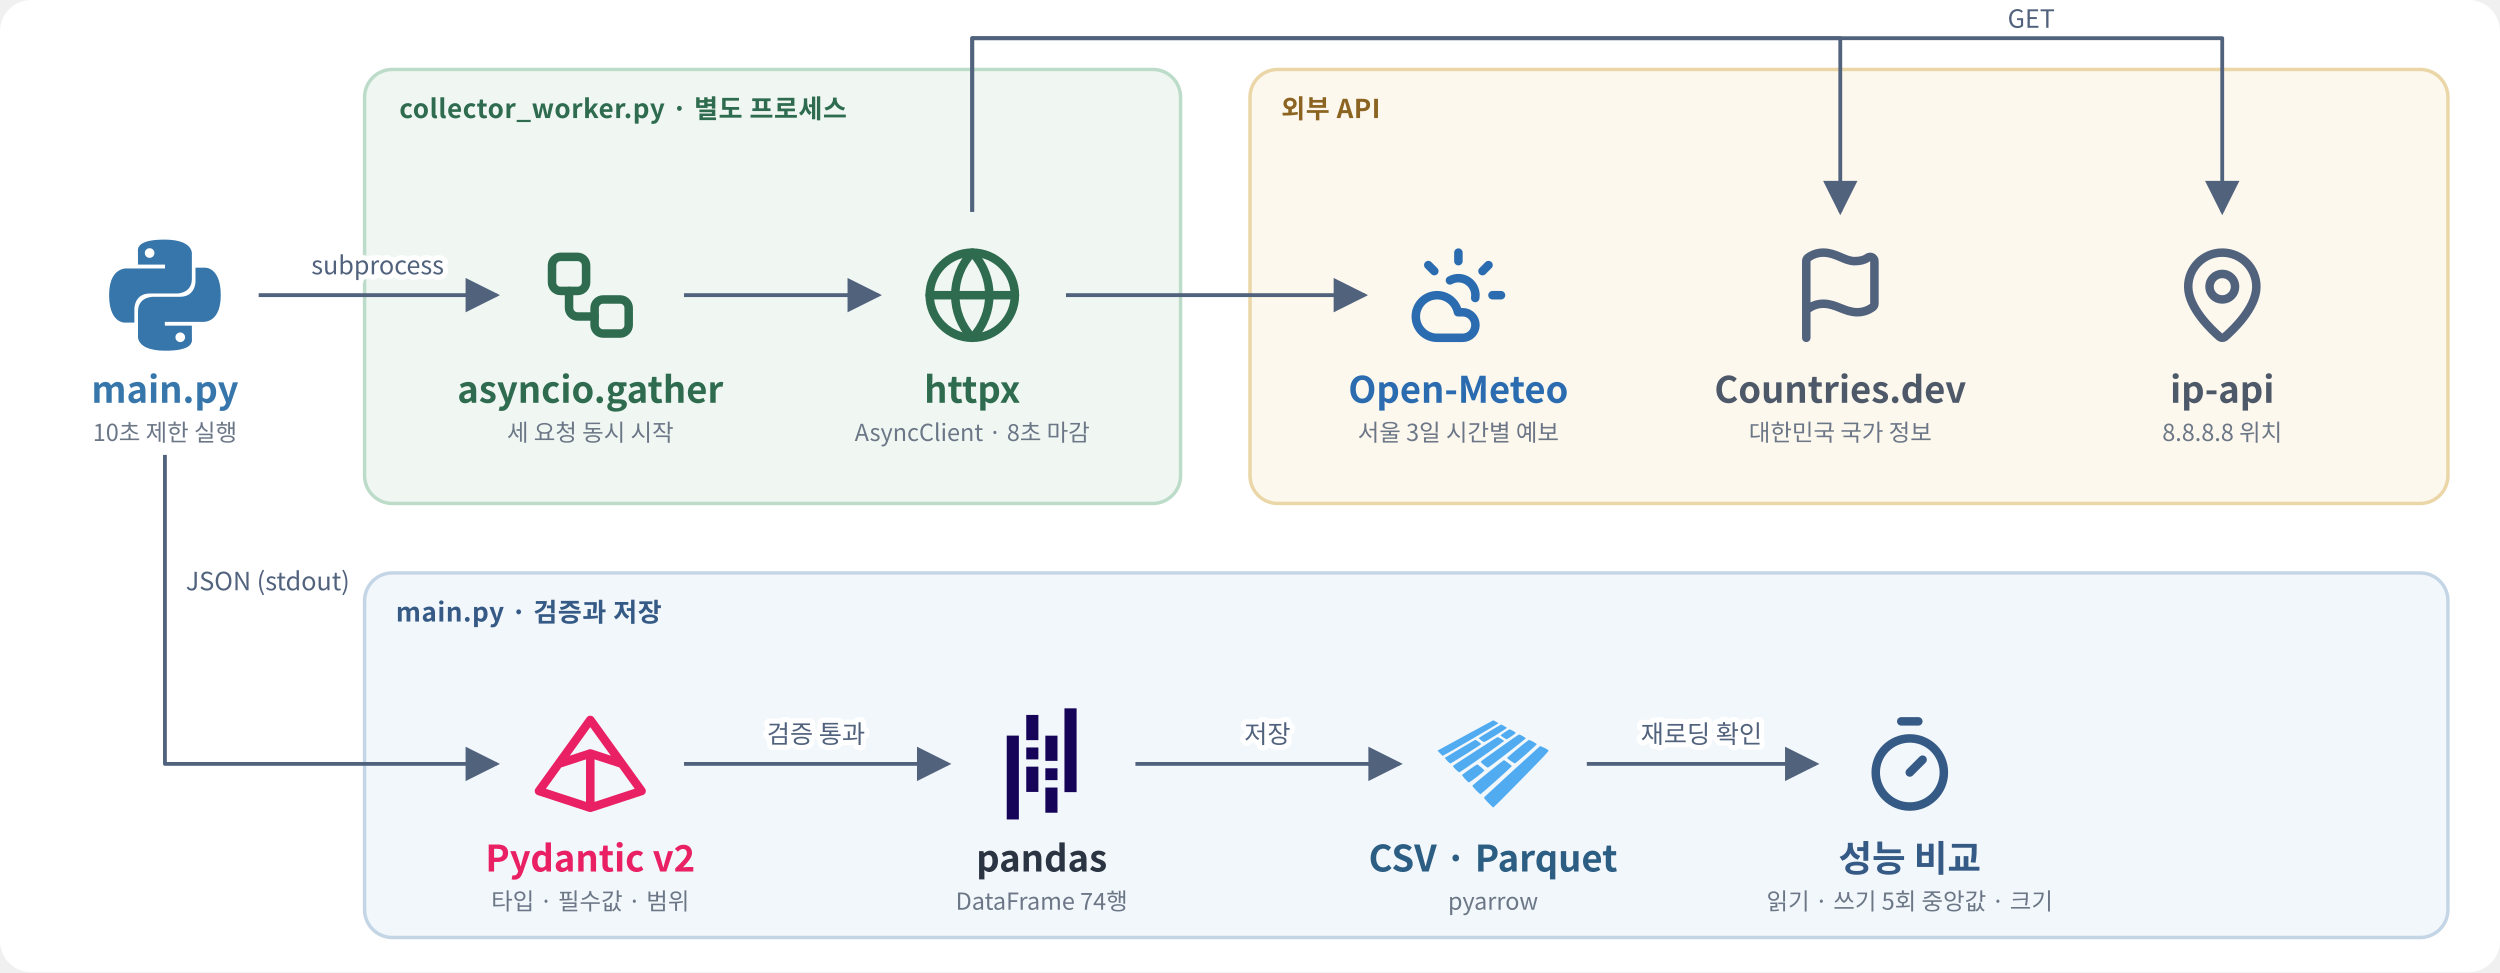
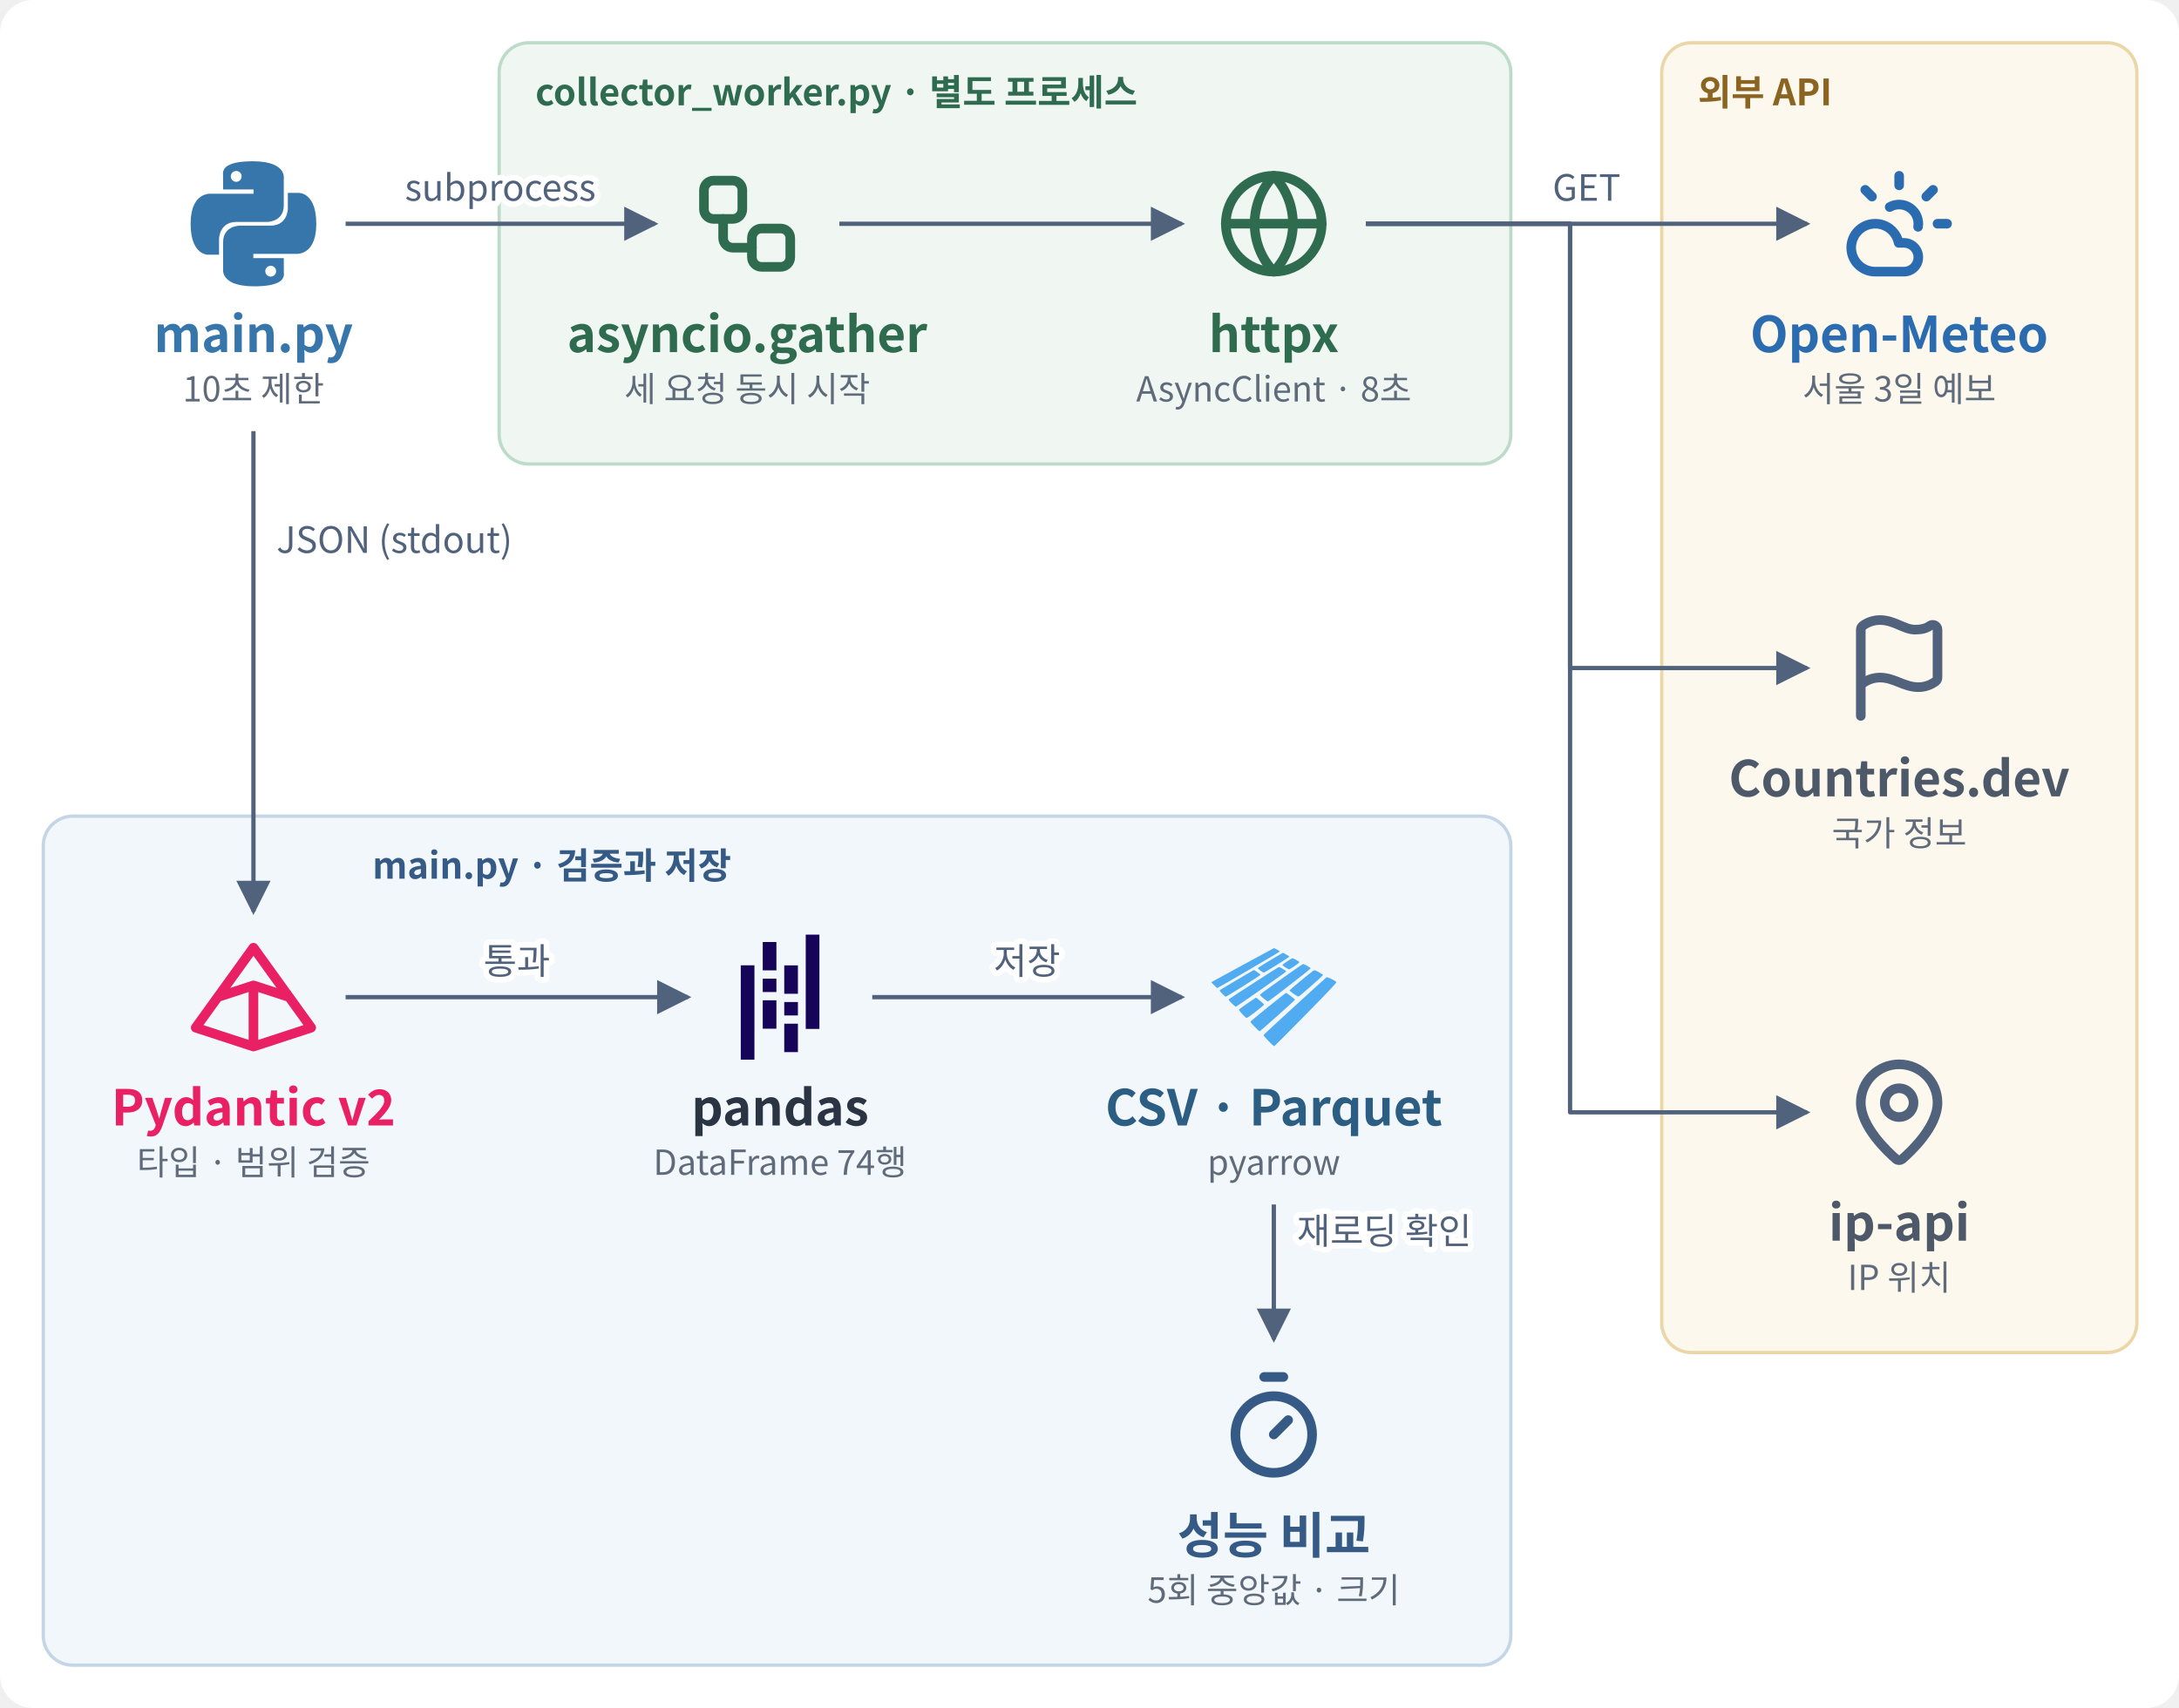
- <svg xmlns="http://www.w3.org/2000/svg" viewBox="0 0 1440 560" width="1440" height="560" font-family="Pretendard, 'Apple SD Gothic Neo', 'Noto Sans KR', 'Noto Sans CJK KR', 'Malgun Gothic', sans-serif">
+ <svg xmlns="http://www.w3.org/2000/svg" viewBox="-54 -6 1324 1038" width="1324" height="1038" font-family="Pretendard, 'Apple SD Gothic Neo', 'Noto Sans KR', 'Noto Sans CJK KR', 'Malgun Gothic', sans-serif">
  <defs>
-     <marker id="ah" viewBox="0 0 10 10" refX="9" refY="5" markerWidth="9" markerHeight="9" orient="auto-start-reverse">
+     <marker id="ah" viewBox="0 0 10 10" refX="9" refY="5" markerWidth="8" markerHeight="8" orient="auto-start-reverse">
      <path d="M0,0 L10,5 L0,10 z" fill="#51627d" />
    </marker>
  </defs>
-   <rect x="0" y="0" width="1440" height="560" rx="18" fill="#ffffff" />
-   <rect x="210" y="40" width="470" height="250" rx="16" fill="#f0f7f3" stroke="#bcdcc9" stroke-width="2" />
-   <text x="230" y="68" font-size="15" font-weight="700" fill="#2f6b4f" letter-spacing="0.3">collector_worker.py · 별도 프로세스</text>
-   <rect x="720" y="40" width="690" height="250" rx="16" fill="#fdf8ee" stroke="#ead6a6" stroke-width="2" />
-   <text x="738" y="68" font-size="15" font-weight="700" fill="#8a6420" letter-spacing="0.3">외부 API</text>
-   <rect x="210" y="330" width="1200" height="210" rx="16" fill="#f2f7fb" stroke="#c4d5e6" stroke-width="2" />
-   <text x="228" y="358" font-size="15" font-weight="700" fill="#355a85" letter-spacing="0.3">main.py · 검증과 저장</text>
-   <path d="M149.0,170.0 L286.0,170.0" fill="none" stroke="#51627d" stroke-width="2.2" stroke-linejoin="round" marker-end="url(#ah)" />
-   <path d="M394.0,170.0 L506.0,170.0" fill="none" stroke="#51627d" stroke-width="2.2" stroke-linejoin="round" marker-end="url(#ah)" />
-   <path d="M614.0,170.0 L786.0,170.0" fill="none" stroke="#51627d" stroke-width="2.2" stroke-linejoin="round" marker-end="url(#ah)" />
-   <path d="M560.0,122.0 L560.0,22.0 L1060.0,22.0 L1060.0,122.0" fill="none" stroke="#51627d" stroke-width="2.2" stroke-linejoin="round" marker-end="url(#ah)" />
-   <path d="M560.0,122.0 L560.0,22.0 L1280.0,22.0 L1280.0,122.0" fill="none" stroke="#51627d" stroke-width="2.2" stroke-linejoin="round" marker-end="url(#ah)" />
-   <path d="M95.0,262.0 L95.0,440.0 L286.0,440.0" fill="none" stroke="#51627d" stroke-width="2.2" stroke-linejoin="round" marker-end="url(#ah)" />
-   <path d="M394.0,440.0 L546.0,440.0" fill="none" stroke="#51627d" stroke-width="2.2" stroke-linejoin="round" marker-end="url(#ah)" />
-   <path d="M654.0,440.0 L806.0,440.0" fill="none" stroke="#51627d" stroke-width="2.2" stroke-linejoin="round" marker-end="url(#ah)" />
-   <path d="M914.0,440.0 L1046.0,440.0" fill="none" stroke="#51627d" stroke-width="2.2" stroke-linejoin="round" marker-end="url(#ah)" />
-   <g transform="translate(63.0,138.0) scale(2.6667)">
+   <rect x="-54" y="-6" width="1324" height="1038" rx="20" fill="#ffffff" />
+   <rect x="249.3" y="20.0" width="614.7" height="256.0" rx="18" fill="#f0f7f3" stroke="#bcdcc9" stroke-width="2" />
+   <text x="271.3" y="58.0" font-size="22" font-weight="700" fill="#2f6b4f">collector_worker.py · 별도 프로세스</text>
+   <rect x="955.7" y="20.0" width="288.7" height="796.0" rx="18" fill="#fdf8ee" stroke="#ead6a6" stroke-width="2" />
+   <text x="977.7" y="58.0" font-size="22" font-weight="700" fill="#8a6420">외부 API</text>
+   <rect x="-27.7" y="490.0" width="891.7" height="516.0" rx="18" fill="#f2f7fb" stroke="#c4d5e6" stroke-width="2" />
+   <text x="172.3" y="528.0" font-size="22" font-weight="700" fill="#355a85">main.py · 검증과 저장</text>
+   <path d="M156.0,130.0 L344.0,130.0" fill="none" stroke="#51627d" stroke-width="2.6" stroke-linejoin="round" marker-end="url(#ah)" />
+   <path d="M456.0,130.0 L664.0,130.0" fill="none" stroke="#51627d" stroke-width="2.6" stroke-linejoin="round" marker-end="url(#ah)" />
+   <path d="M776.0,130.0 L1044.0,130.0" fill="none" stroke="#51627d" stroke-width="2.6" stroke-linejoin="round" marker-end="url(#ah)" />
+   <path d="M776.0,130.0 L900.0,130.0 L900.0,400.0 L1044.0,400.0" fill="none" stroke="#51627d" stroke-width="2.6" stroke-linejoin="round" marker-end="url(#ah)" />
+   <path d="M776.0,130.0 L900.0,130.0 L900.0,670.0 L1044.0,670.0" fill="none" stroke="#51627d" stroke-width="2.6" stroke-linejoin="round" marker-end="url(#ah)" />
+   <path d="M100.0,256.0 L100.0,548.0" fill="none" stroke="#51627d" stroke-width="2.6" stroke-linejoin="round" marker-end="url(#ah)" />
+   <path d="M156.0,600.0 L364.0,600.0" fill="none" stroke="#51627d" stroke-width="2.6" stroke-linejoin="round" marker-end="url(#ah)" />
+   <path d="M476.0,600.0 L664.0,600.0" fill="none" stroke="#51627d" stroke-width="2.6" stroke-linejoin="round" marker-end="url(#ah)" />
+   <path d="M720.0,726.0 L720.0,808.0" fill="none" stroke="#51627d" stroke-width="2.6" stroke-linejoin="round" marker-end="url(#ah)" />
+   <g transform="translate(62.0,92.0) scale(3.1667)">
    <path d="M14.25.18l.9.2.73.26.59.3.45.32.34.34.25.34.16.33.1.3.04.26.02.2-.01.13V8.5l-.05.63-.13.55-.21.46-.26.38-.3.31-.33.25-.35.19-.35.14-.33.1-.3.07-.26.04-.21.02H8.77l-.69.05-.59.14-.5.22-.41.27-.33.32-.27.35-.2.36-.15.37-.1.35-.07.32-.04.27-.02.21v3.06H3.17l-.21-.03-.28-.07-.32-.12-.35-.18-.36-.26-.36-.36-.35-.46-.32-.59-.28-.73-.21-.88-.14-1.05-.05-1.23.06-1.22.16-1.04.24-.87.32-.71.36-.57.4-.44.42-.33.42-.24.4-.16.36-.1.32-.05.24-.01h.16l.06.01h8.16v-.83H6.18l-.01-2.75-.02-.37.05-.34.11-.31.17-.28.25-.26.31-.23.38-.2.44-.18.51-.15.58-.12.64-.1.71-.06.77-.04.84-.02 1.27.05zm-6.3 1.98l-.23.33-.08.41.08.41.23.34.33.22.41.09.41-.09.33-.22.23-.34.08-.41-.08-.41-.23-.33-.33-.22-.41-.09-.41.09zm13.09 3.95l.28.06.32.12.35.18.36.27.36.35.35.47.32.59.28.73.21.88.14 1.04.05 1.23-.06 1.23-.16 1.04-.24.86-.32.71-.36.57-.4.45-.42.33-.42.24-.4.16-.36.09-.32.05-.24.02-.16-.01h-8.22v.82h5.84l.01 2.76.02.36-.05.34-.11.31-.17.29-.25.25-.31.24-.38.2-.44.17-.51.15-.58.13-.64.09-.71.07-.77.04-.84.01-1.27-.04-1.07-.14-.9-.2-.73-.25-.59-.3-.45-.33-.34-.34-.25-.34-.16-.33-.1-.3-.04-.25-.02-.2.01-.13v-5.34l.05-.64.13-.54.21-.46.26-.38.3-.32.33-.24.35-.2.35-.14.33-.1.3-.06.26-.04.21-.02.13-.01h5.84l.69-.05.59-.14.5-.21.41-.28.33-.32.27-.35.2-.36.15-.36.1-.35.07-.32.04-.28.02-.21V6.07h2.09l.14.01zm-6.47 14.25l-.23.33-.08.41.08.41.23.33.33.23.41.08.41-.08.33-.23.23-.33.08-.41-.08-.41-.23-.33-.33-.23-.41-.08-.41.08z" fill="#3776AB" />
  </g>
-   <text x="95" y="232.0" text-anchor="middle" font-size="21" font-weight="700" fill="#3776AB">main.py</text>
-   <text x="95" y="254.0" text-anchor="middle" font-size="13.5" fill="#6b7686">10초 제한 실행</text>
-   <svg x="310.6" y="140.6" width="58.88" height="58.88" viewBox="0 0 24 24" fill="none" stroke="#2f6b4f" stroke-width="2" stroke-linecap="round" stroke-linejoin="round">
+   <text x="100" y="208.0" text-anchor="middle" font-size="30" font-weight="700" fill="#3776AB">main.py</text>
+   <text x="100" y="238.0" text-anchor="middle" font-size="21" fill="#5f6b7a">10초 제한</text>
+   <svg x="365.0" y="95.0" width="69.92" height="69.92" viewBox="0 0 24 24" fill="none" stroke="#2f6b4f" stroke-width="2" stroke-linecap="round" stroke-linejoin="round">
    <rect width="8" height="8" x="3" y="3" rx="2" />
    <path d="M7 11v4a2 2 0 0 0 2 2h4" />
    <rect width="8" height="8" x="13" y="13" rx="2" />
  </svg>
-   <text x="340" y="232.0" text-anchor="middle" font-size="21" font-weight="700" fill="#2f6b4f">asyncio.gather</text>
-   <text x="340" y="254.0" text-anchor="middle" font-size="13.5" fill="#6b7686">세 요청 동시 시작</text>
-   <svg x="530.6" y="140.6" width="58.88" height="58.88" viewBox="0 0 24 24" fill="none" stroke="#2f6b4f" stroke-width="2" stroke-linecap="round" stroke-linejoin="round">
+   <text x="400" y="208.0" text-anchor="middle" font-size="30" font-weight="700" fill="#2f6b4f">asyncio.gather</text>
+   <text x="400" y="238.0" text-anchor="middle" font-size="21" fill="#5f6b7a">세 요청 동시 시작</text>
+   <svg x="685.0" y="95.0" width="69.92" height="69.92" viewBox="0 0 24 24" fill="none" stroke="#2f6b4f" stroke-width="2" stroke-linecap="round" stroke-linejoin="round">
    <circle cx="12" cy="12" r="10" />
    <path d="M12 2a14.5 14.5 0 0 0 0 20 14.5 14.5 0 0 0 0-20" />
    <path d="M2 12h20" />
  </svg>
-   <text x="560" y="232.0" text-anchor="middle" font-size="21" font-weight="700" fill="#2f6b4f">httpx</text>
-   <text x="560" y="254.0" text-anchor="middle" font-size="13.5" fill="#6b7686">AsyncClient · 8초 마감</text>
-   <svg x="810.6" y="140.6" width="58.88" height="58.88" viewBox="0 0 24 24" fill="none" stroke="#2b6cb0" stroke-width="2" stroke-linecap="round" stroke-linejoin="round">
+   <text x="720" y="208.0" text-anchor="middle" font-size="30" font-weight="700" fill="#2f6b4f">httpx</text>
+   <text x="720" y="238.0" text-anchor="middle" font-size="21" fill="#5f6b7a">AsyncClient · 8초</text>
+   <svg x="1065.0" y="95.0" width="69.92" height="69.92" viewBox="0 0 24 24" fill="none" stroke="#2b6cb0" stroke-width="2" stroke-linecap="round" stroke-linejoin="round">
    <path d="M12 2v2" />
    <path d="m4.93 4.93 1.41 1.41" />
    <path d="M20 12h2" />
    <path d="m19.07 4.93-1.41 1.41" />
    <path d="M15.947 12.65a4 4 0 0 0-5.925-4.128" />
    <path d="M13 22H7a5 5 0 1 1 4.9-6H13a3 3 0 0 1 0 6Z" />
  </svg>
-   <text x="840" y="232.0" text-anchor="middle" font-size="21" font-weight="700" fill="#2b6cb0">Open-Meteo</text>
-   <text x="840" y="254.0" text-anchor="middle" font-size="13.5" fill="#6b7686">서울 3일 시간별 예보</text>
-   <svg x="1030.6" y="140.6" width="58.88" height="58.88" viewBox="0 0 24 24" fill="none" stroke="#51627d" stroke-width="2" stroke-linecap="round" stroke-linejoin="round">
+   <text x="1100" y="208.0" text-anchor="middle" font-size="30" font-weight="700" fill="#2b6cb0">Open-Meteo</text>
+   <text x="1100" y="238.0" text-anchor="middle" font-size="21" fill="#5f6b7a">서울 3일 예보</text>
+   <svg x="1065.0" y="365.0" width="69.92" height="69.92" viewBox="0 0 24 24" fill="none" stroke="#51627d" stroke-width="2" stroke-linecap="round" stroke-linejoin="round">
    <path d="M4 22V4a1 1 0 0 1 .4-.8A6 6 0 0 1 8 2c3 0 5 2 7.333 2q2 0 3.067-.8A1 1 0 0 1 20 4v10a1 1 0 0 1-.4.8A6 6 0 0 1 16 16c-3 0-5-2-8-2a6 6 0 0 0-4 1.528" />
  </svg>
-   <text x="1060" y="232.0" text-anchor="middle" font-size="21" font-weight="700" fill="#4d5868">Countries.dev</text>
-   <text x="1060" y="254.0" text-anchor="middle" font-size="13.5" fill="#6b7686">대한민국 국가 정보</text>
-   <svg x="1250.6" y="140.6" width="58.88" height="58.88" viewBox="0 0 24 24" fill="none" stroke="#51627d" stroke-width="2" stroke-linecap="round" stroke-linejoin="round">
+   <text x="1100" y="478.0" text-anchor="middle" font-size="30" font-weight="700" fill="#4d5868">Countries.dev</text>
+   <text x="1100" y="508.0" text-anchor="middle" font-size="21" fill="#5f6b7a">국가 정보</text>
+   <svg x="1065.0" y="635.0" width="69.92" height="69.92" viewBox="0 0 24 24" fill="none" stroke="#51627d" stroke-width="2" stroke-linecap="round" stroke-linejoin="round">
    <path d="M20 10c0 4.993-5.539 10.193-7.399 11.799a1 1 0 0 1-1.202 0C9.539 20.193 4 14.993 4 10a8 8 0 0 1 16 0" />
    <circle cx="12" cy="10" r="3" />
  </svg>
-   <text x="1280" y="232.0" text-anchor="middle" font-size="21" font-weight="700" fill="#4d5868">ip-api</text>
-   <text x="1280" y="254.0" text-anchor="middle" font-size="13.5" fill="#6b7686">8.8.8.8 위치</text>
-   <g transform="translate(308.0,408.0) scale(2.6667)">
+   <text x="1100" y="748.0" text-anchor="middle" font-size="30" font-weight="700" fill="#4d5868">ip-api</text>
+   <text x="1100" y="778.0" text-anchor="middle" font-size="21" fill="#5f6b7a">IP 위치</text>
+   <g transform="translate(62.0,562.0) scale(3.1667)">
    <path d="m23.826 17.316-4.23-5.866-6.847-9.496c-.348-.48-1.151-.48-1.497 0l-6.845 9.494-4.233 5.868a.925.925 0 0 0 .46 1.417l11.078 3.626h.002a.92.92 0 0 0 .572 0h.002l11.077-3.626c.28-.092.5-.31.59-.592a.916.916 0 0 0-.13-.825h.002ZM12.001 4.07l4.44 6.158-4.152-1.36c-.032-.01-.066-.008-.098-.016a.8.8 0 0 0-.096-.016c-.032-.004-.062-.016-.094-.016s-.062.012-.094.016a.74.74 0 0 0-.096.016c-.032.006-.066.006-.096.016L7.59 10.221l-.026.008 4.44-6.158h-.002Zm-6.273 8.7 4.834-1.583.516-.168v9.19L2.41 17.372l3.317-4.6Zm7.197 7.437V11.02l5.35 1.752 3.316 4.598-8.666 2.838Z" fill="#E92063" />
  </g>
-   <text x="340" y="502.0" text-anchor="middle" font-size="21" font-weight="700" fill="#E92063">Pydantic v2</text>
-   <text x="340" y="524.0" text-anchor="middle" font-size="13.5" fill="#6b7686">타입 · 필수값 · 범위</text>
-   <g transform="translate(568.0,408.0) scale(2.6667)">
+   <text x="100" y="678.0" text-anchor="middle" font-size="30" font-weight="700" fill="#E92063">Pydantic v2</text>
+   <text x="100" y="708.0" text-anchor="middle" font-size="21" fill="#5f6b7a">타입 · 범위 검증</text>
+   <g transform="translate(382.0,562.0) scale(3.1667)">
    <path d="M16.922 0h2.623v18.104h-2.623zm-4.126 12.94h2.623v2.57h-2.623zm0-7.037h2.623v5.446h-2.623zm0 11.197h2.623v5.446h-2.623zM4.456 5.896h2.622V24H4.455zm4.213 2.559h2.623v2.57H8.67zm0 4.151h2.623v5.447H8.67zm0-11.187h2.623v5.446H8.67Z" fill="#150458" />
  </g>
-   <text x="600" y="502.0" text-anchor="middle" font-size="21" font-weight="700" fill="#2b3443">pandas</text>
-   <text x="600" y="524.0" text-anchor="middle" font-size="13.5" fill="#6b7686">DataFrame 74행</text>
-   <g transform="translate(828.0,408.0) scale(2.6667)">
+   <text x="420" y="678.0" text-anchor="middle" font-size="30" font-weight="700" fill="#2b3443">pandas</text>
+   <text x="420" y="708.0" text-anchor="middle" font-size="21" fill="#5f6b7a">DataFrame 74행</text>
+   <g transform="translate(682.0,562.0) scale(3.1667)">
    <path d="M10.953 20.391c-.95-1.013-.978-1.057-.807-1.248.27-.304 11.811-10.868 11.977-10.964.143-.083 1.558.6 1.867.902.119.115-.8 1.098-5.817 6.218-3.277 3.345-6.021 6.095-6.097 6.112-.076.016-.582-.442-1.123-1.02zM8.333 17.7c-.511-.515-.835-.92-.803-1.003.058-.152 6.693-5.515 6.817-5.51.153.005 1.714 1.191 1.714 1.302 0 .116-6.67 6.073-6.8 6.073-.038 0-.456-.388-.928-.862zM5.91 15.227c-.4-.448-.652-.81-.598-.86.28-.26 3.164-2.26 3.26-2.26.154.002 1.547 1.196 1.547 1.327 0 .161-3.124 2.566-3.334 2.566-.1 0-.494-.348-.875-.773zm-1.988-2.04c-.574-.58-.642-.69-.512-.81.187-.174 9.357-6.094 9.545-6.162.146-.053 1.417.716 1.417.858 0 .102-9.401 6.685-9.63 6.744-.091.023-.435-.241-.82-.63zm6.117-.935c-.379-.314-.687-.626-.684-.692.002-.066.337-.354.743-.64.406-.285 2.227-1.587 4.046-2.894 1.82-1.307 3.383-2.376 3.474-2.376.245 0 1.485.717 1.445.835-.057.173-8.012 6.336-8.179 6.337-.086 0-.467-.256-.845-.57zm-7.963-.923c-.452-.478-.518-.593-.4-.701.103-.093 5.783-3.449 6.47-3.821.114-.062 1.318.807 1.28.922-.05.15-6.456 4.172-6.645 4.172-.09 0-.408-.257-.705-.572Zm13.735.038c-.416-.298-.772-.59-.792-.65-.028-.083 3.74-3.215 4.595-3.818.166-.118.297-.079 1.01.301.45.24.818.485.817.545-.002.152-4.487 4.098-4.7 4.135-.096.016-.515-.214-.93-.513zM.547 9.707 0 9.156l.243-.158c.133-.086 2.841-1.563 6.018-3.282l5.775-3.126.553.27c.303.15.552.322.552.384 0 .084-11.875 7.018-12.02 7.018-.015 0-.274-.249-.574-.553zm8.88-2.79c-.269-.2-.487-.418-.487-.483s1.083-.755 2.406-1.534l2.405-1.417.617.33c.34.18.617.363.617.406 0 .122-4.715 3.07-4.904 3.067-.092-.001-.387-.167-.655-.368Zm4.816-.612c-.325-.2-.589-.418-.588-.484.002-.112 1.64-1.209 1.909-1.279.123-.032 1.226.55 1.315.694.027.044-.031.15-.128.237-.333.296-1.7 1.202-1.81 1.199-.06-.002-.374-.167-.698-.367z" fill="#50ABF1" />
  </g>
-   <text x="860" y="502.0" text-anchor="middle" font-size="21" font-weight="700" fill="#2c5e84">CSV · Parquet</text>
-   <text x="860" y="524.0" text-anchor="middle" font-size="13.5" fill="#6b7686">pyarrow</text>
-   <svg x="1070.6" y="410.6" width="58.88" height="58.88" viewBox="0 0 24 24" fill="none" stroke="#355a85" stroke-width="2" stroke-linecap="round" stroke-linejoin="round">
+   <text x="720" y="678.0" text-anchor="middle" font-size="30" font-weight="700" fill="#2c5e84">CSV · Parquet</text>
+   <text x="720" y="708.0" text-anchor="middle" font-size="21" fill="#5f6b7a">pyarrow</text>
+   <svg x="685.0" y="825.0" width="69.92" height="69.92" viewBox="0 0 24 24" fill="none" stroke="#355a85" stroke-width="2" stroke-linecap="round" stroke-linejoin="round">
    <line x1="10" x2="14" y1="2" y2="2" />
    <line x1="12" x2="15" y1="14" y2="11" />
    <circle cx="12" cy="14" r="8" />
  </svg>
-   <text x="1100" y="502.0" text-anchor="middle" font-size="21" font-weight="700" fill="#355a85">성능 비교</text>
-   <text x="1100" y="524.0" text-anchor="middle" font-size="13.5" fill="#6b7686">읽기 · 쓰기 5회 중앙값 · 크기</text>
-   <text x="217.5" y="158.0" text-anchor="middle" font-size="14.5" fill="#ffffff" stroke="#ffffff" stroke-width="6" stroke-linejoin="round">subprocess</text>
-   <text x="217.5" y="158.0" text-anchor="middle" font-size="14.5" fill="#51627d">subprocess</text>
-   <text x="1170.0" y="16.0" text-anchor="middle" font-size="14.5" fill="#ffffff" stroke="#ffffff" stroke-width="6" stroke-linejoin="round">GET</text>
-   <text x="1170.0" y="16.0" text-anchor="middle" font-size="14.5" fill="#51627d">GET</text>
-   <text x="107.0" y="340.0" text-anchor="start" font-size="14.5" fill="#ffffff" stroke="#ffffff" stroke-width="6" stroke-linejoin="round">JSON (stdout)</text>
-   <text x="107.0" y="340.0" text-anchor="start" font-size="14.5" fill="#51627d">JSON (stdout)</text>
-   <text x="470.0" y="428.0" text-anchor="middle" font-size="14.5" fill="#ffffff" stroke="#ffffff" stroke-width="6" stroke-linejoin="round">검증 통과</text>
-   <text x="470.0" y="428.0" text-anchor="middle" font-size="14.5" fill="#51627d">검증 통과</text>
-   <text x="730.0" y="428.0" text-anchor="middle" font-size="14.5" fill="#ffffff" stroke="#ffffff" stroke-width="6" stroke-linejoin="round">저장</text>
-   <text x="730.0" y="428.0" text-anchor="middle" font-size="14.5" fill="#51627d">저장</text>
-   <text x="980.0" y="428.0" text-anchor="middle" font-size="14.5" fill="#ffffff" stroke="#ffffff" stroke-width="6" stroke-linejoin="round">재로딩 확인</text>
-   <text x="980.0" y="428.0" text-anchor="middle" font-size="14.5" fill="#51627d">재로딩 확인</text>
+   <text x="720" y="938.0" text-anchor="middle" font-size="30" font-weight="700" fill="#355a85">성능 비교</text>
+   <text x="720" y="968.0" text-anchor="middle" font-size="21" fill="#5f6b7a">5회 중앙값 · 크기</text>
+   <text x="250.0" y="116.0" text-anchor="middle" font-size="22" fill="#ffffff" stroke="#ffffff" stroke-width="7" stroke-linejoin="round">subprocess</text>
+   <text x="250.0" y="116.0" text-anchor="middle" font-size="22" fill="#51627d">subprocess</text>
+   <text x="910.0" y="116.0" text-anchor="middle" font-size="22" fill="#ffffff" stroke="#ffffff" stroke-width="7" stroke-linejoin="round">GET</text>
+   <text x="910.0" y="116.0" text-anchor="middle" font-size="22" fill="#51627d">GET</text>
+   <text x="114.0" y="330.0" text-anchor="start" font-size="22" fill="#ffffff" stroke="#ffffff" stroke-width="7" stroke-linejoin="round">JSON (stdout)</text>
+   <text x="114.0" y="330.0" text-anchor="start" font-size="22" fill="#51627d">JSON (stdout)</text>
+   <text x="260.0" y="586.0" text-anchor="middle" font-size="22" fill="#ffffff" stroke="#ffffff" stroke-width="7" stroke-linejoin="round">통과</text>
+   <text x="260.0" y="586.0" text-anchor="middle" font-size="22" fill="#51627d">통과</text>
+   <text x="570.0" y="586.0" text-anchor="middle" font-size="22" fill="#ffffff" stroke="#ffffff" stroke-width="7" stroke-linejoin="round">저장</text>
+   <text x="570.0" y="586.0" text-anchor="middle" font-size="22" fill="#51627d">저장</text>
+   <text x="734.0" y="750.0" text-anchor="start" font-size="22" fill="#ffffff" stroke="#ffffff" stroke-width="7" stroke-linejoin="round">재로딩 확인</text>
+   <text x="734.0" y="750.0" text-anchor="start" font-size="22" fill="#51627d">재로딩 확인</text>
</svg>
